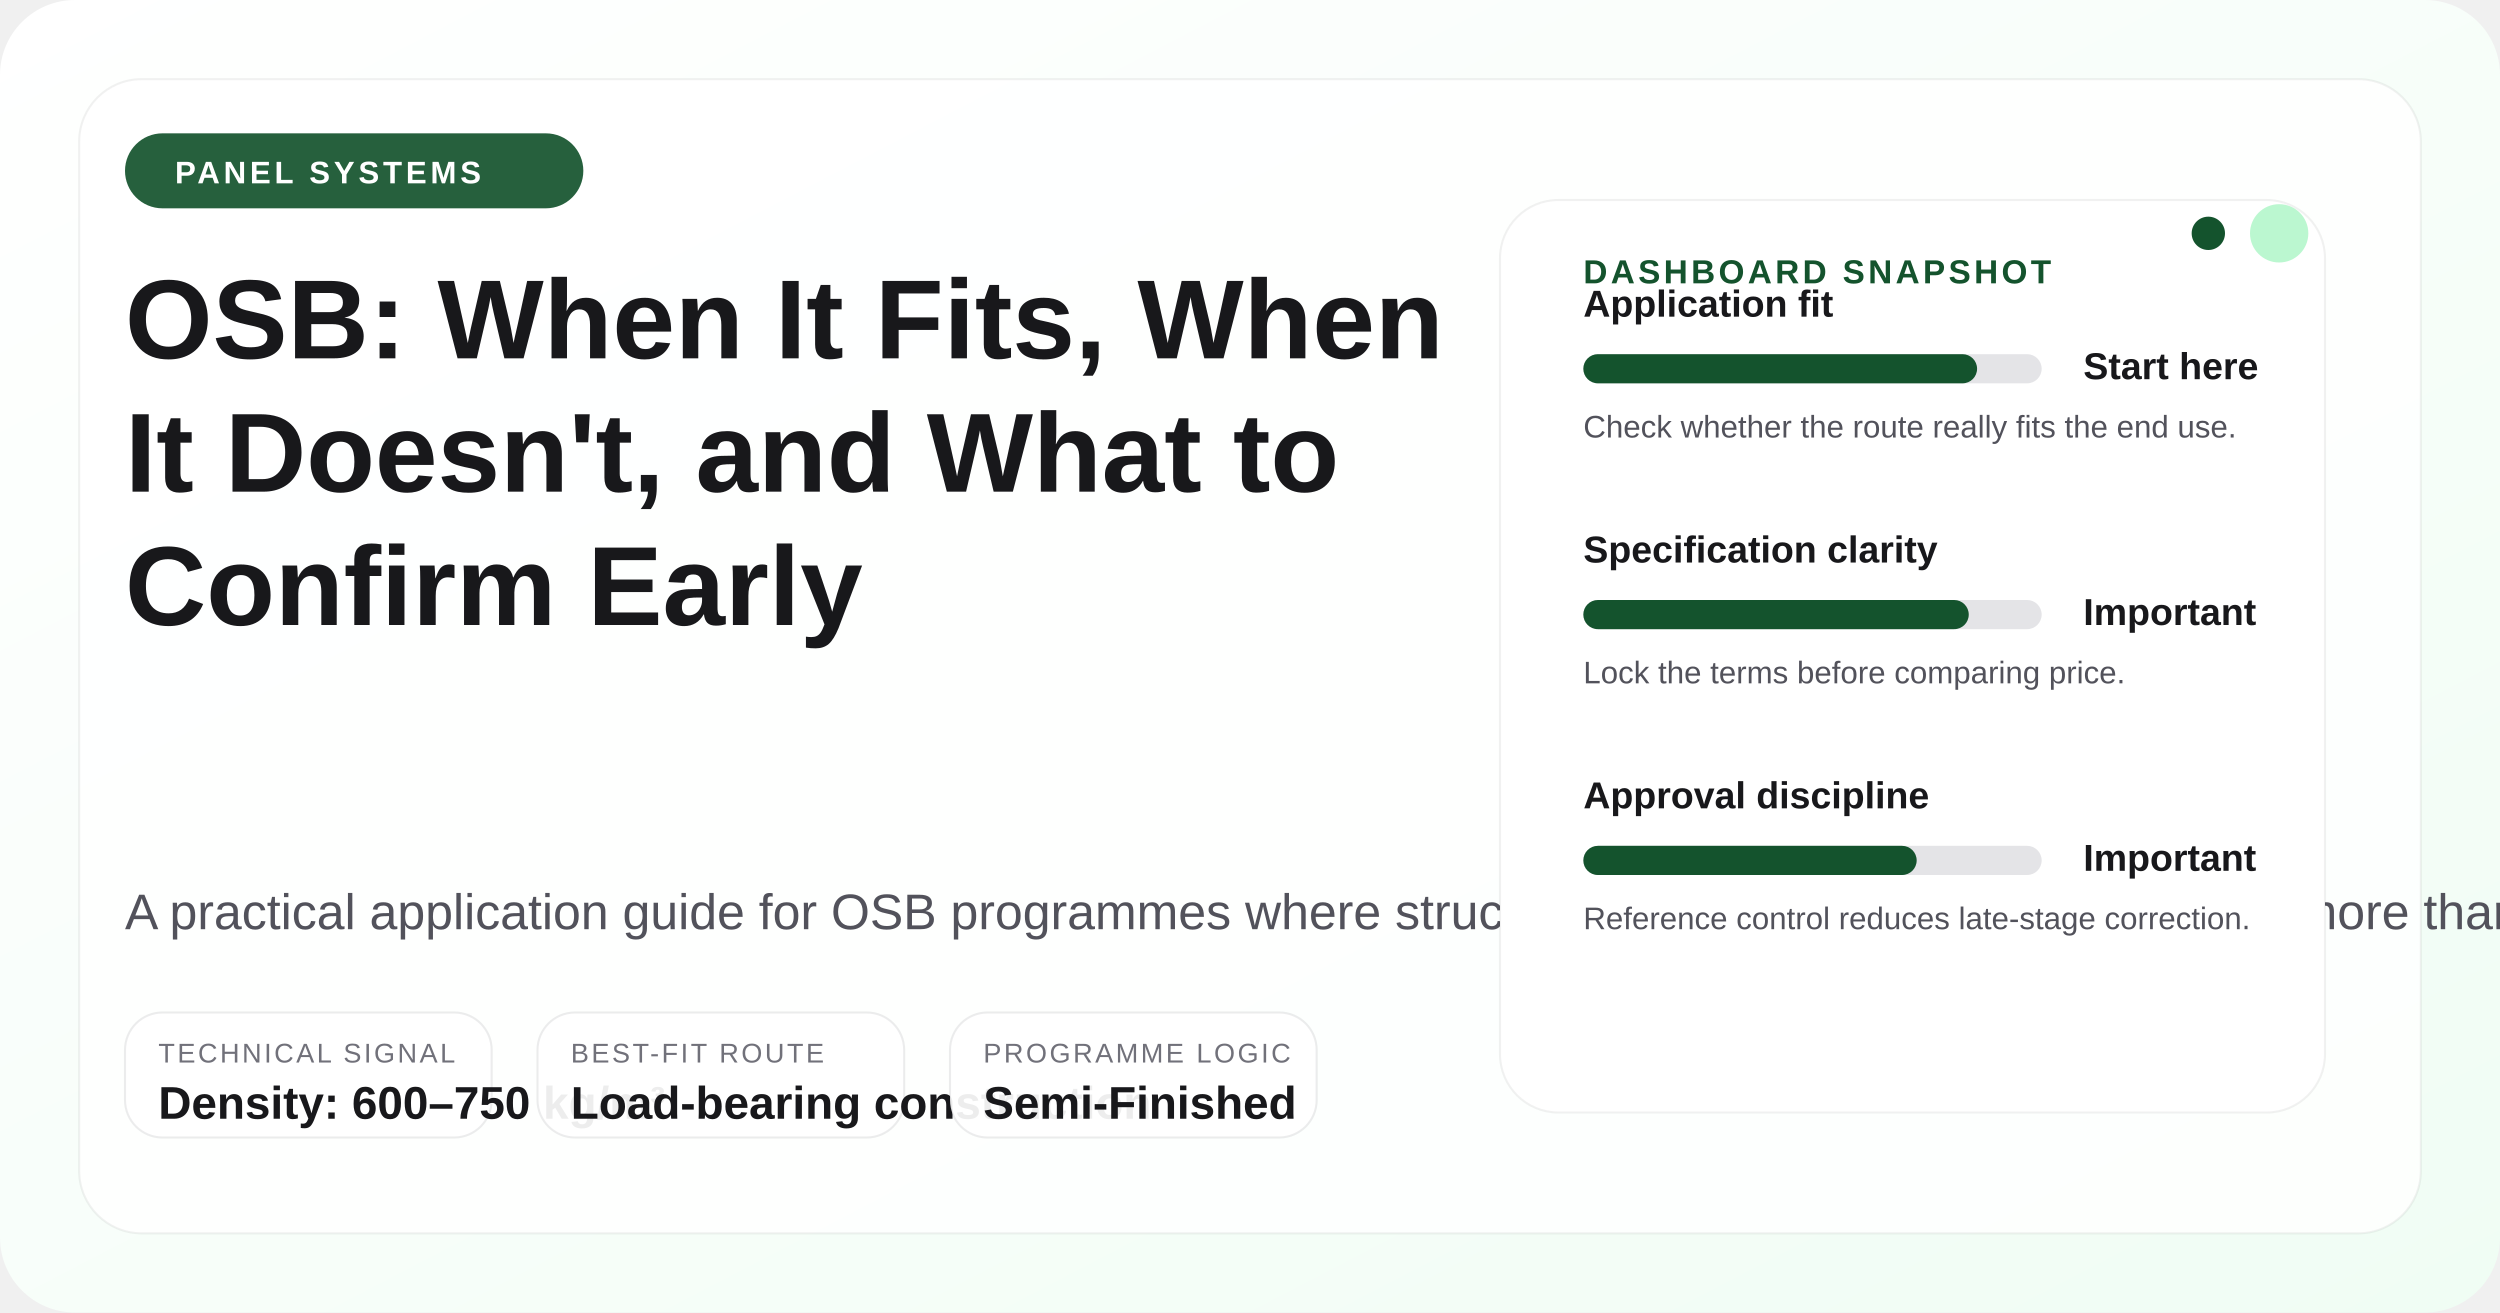
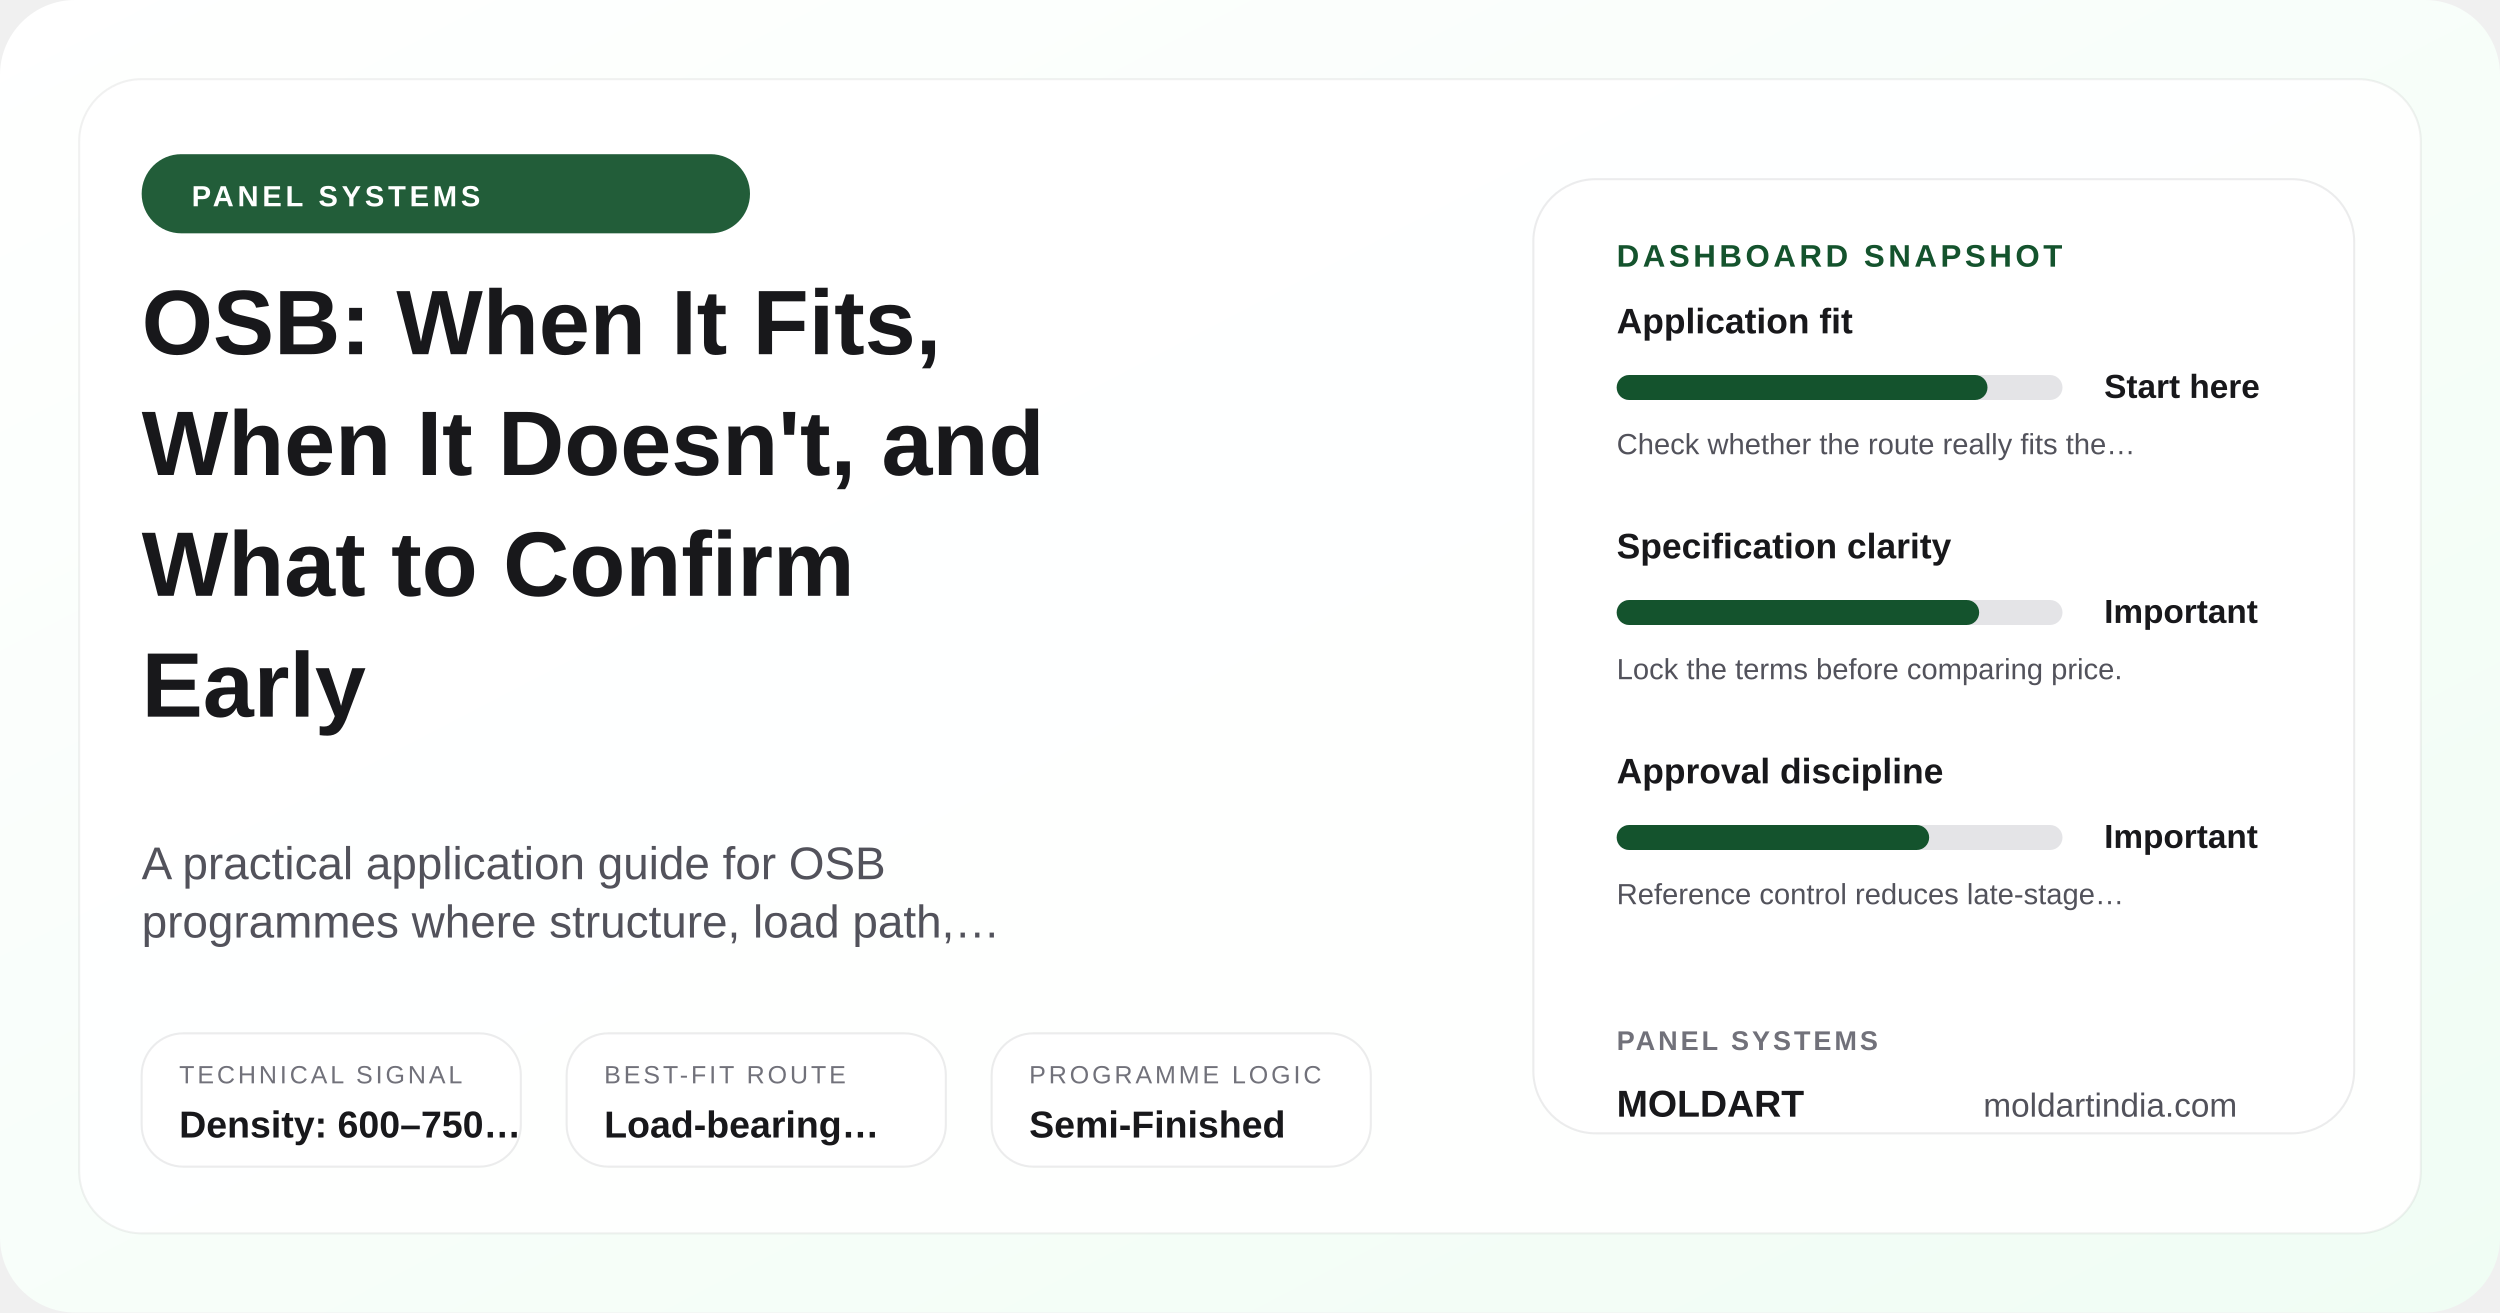
<svg xmlns="http://www.w3.org/2000/svg" width="1200" height="630" viewBox="0 0 1200 630" role="img" aria-label="OSB: When It Fits, When It Doesn't, and What to Confirm Early">
  <defs>
    <linearGradient id="posterGrad-osb-application-fit-guide" x1="0%" y1="0%" x2="100%" y2="100%">
      <stop offset="0%" stop-color="#ffffff" />
      <stop offset="100%" stop-color="#f0fdf4" />
    </linearGradient>
  </defs>
  <rect width="1200" height="630" rx="36" fill="url(#posterGrad-osb-application-fit-guide)" />
-   <rect x="38" y="38" width="1124" height="554" rx="30" fill="rgba(255,255,255,0.84)" stroke="rgba(24,24,27,0.06)" />
-   <rect x="60" y="64" width="220" height="36" rx="18" fill="#14532d" opacity="0.92" />
-   <text x="84" y="88" font-family="Arial, sans-serif" font-size="15" font-weight="700" fill="#ffffff" letter-spacing="1.8">PANEL SYSTEMS</text>
-   <text x="60" y="172" font-family="Arial, sans-serif" font-size="54" font-weight="700" fill="#18181b">OSB: When It Fits, When</text>
-   <text x="60" y="236" font-family="Arial, sans-serif" font-size="54" font-weight="700" fill="#18181b">It Doesn't, and What to</text>
-   <text x="60" y="300" font-family="Arial, sans-serif" font-size="54" font-weight="700" fill="#18181b">Confirm Early</text>
-   <text x="60" y="446" font-family="Arial, sans-serif" font-size="24" fill="#52525b">A practical application guide for OSB programmes where structure, load path, and end use matter more than generic panel comparisons.</text>
-   <rect x="60" y="486" width="176" height="60" rx="18" fill="rgba(255,255,255,0.92)" stroke="rgba(24,24,27,0.08)" />
-   <text x="76" y="510" font-family="Arial, sans-serif" font-size="13" fill="#71717a" letter-spacing="1.2">TECHNICAL SIGNAL</text>
-   <text x="76" y="537" font-family="Arial, sans-serif" font-size="22" font-weight="700" fill="#18181b">Density: 600–750 kg/m³</text>
-   <rect x="258" y="486" width="176" height="60" rx="18" fill="rgba(255,255,255,0.92)" stroke="rgba(24,24,27,0.08)" />
-   <text x="274" y="510" font-family="Arial, sans-serif" font-size="13" fill="#71717a" letter-spacing="1.2">BEST-FIT ROUTE</text>
-   <text x="274" y="537" font-family="Arial, sans-serif" font-size="22" font-weight="700" fill="#18181b">Load-bearing construction</text>
-   <rect x="456" y="486" width="176" height="60" rx="18" fill="rgba(255,255,255,0.92)" stroke="rgba(24,24,27,0.08)" />
-   <text x="472" y="510" font-family="Arial, sans-serif" font-size="13" fill="#71717a" letter-spacing="1.2">PROGRAMME LOGIC</text>
-   <text x="472" y="537" font-family="Arial, sans-serif" font-size="22" font-weight="700" fill="#18181b">Semi-Finished</text>
-   <rect x="720" y="96" width="396" height="438" rx="28" fill="#ffffff" stroke="rgba(24,24,27,0.06)" />
-   <text x="760" y="136" font-family="Arial, sans-serif" font-size="16" font-weight="700" fill="#14532d" letter-spacing="1.6">DASHBOARD SNAPSHOT</text>
-   <text x="760" y="152" font-family="Arial, sans-serif" font-size="18" font-weight="700" fill="#18181b">Application fit</text>
-   <rect x="760" y="170" width="220" height="14" rx="7" fill="#e4e4e7" />
-   <rect x="760" y="170" width="189" height="14" rx="7" fill="#14532d" />
-   <text x="1000" y="182" font-family="Arial, sans-serif" font-size="18" font-weight="700" fill="#18181b">Start here</text>
-   <text x="760" y="210" font-family="Arial, sans-serif" font-size="15" fill="#52525b">Check whether the route really fits the end use.</text>
-   <text x="760" y="270" font-family="Arial, sans-serif" font-size="18" font-weight="700" fill="#18181b">Specification clarity</text>
-   <rect x="760" y="288" width="220" height="14" rx="7" fill="#e4e4e7" />
-   <rect x="760" y="288" width="185" height="14" rx="7" fill="#14532d" />
-   <text x="1000" y="300" font-family="Arial, sans-serif" font-size="18" font-weight="700" fill="#18181b">Important</text>
-   <text x="760" y="328" font-family="Arial, sans-serif" font-size="15" fill="#52525b">Lock the terms before comparing price.</text>
-   <text x="760" y="388" font-family="Arial, sans-serif" font-size="18" font-weight="700" fill="#18181b">Approval discipline</text>
-   <rect x="760" y="406" width="220" height="14" rx="7" fill="#e4e4e7" />
-   <rect x="760" y="406" width="160" height="14" rx="7" fill="#14532d" />
-   <text x="1000" y="418" font-family="Arial, sans-serif" font-size="18" font-weight="700" fill="#18181b">Important</text>
-   <text x="760" y="446" font-family="Arial, sans-serif" font-size="15" fill="#52525b">Reference control reduces late-stage correction.</text>
-   <circle cx="1094" cy="112" r="14" fill="#bbf7d0" />
-   <circle cx="1060" cy="112" r="8" fill="#14532d" />
+   <rect x="38" y="38" width="1124" height="554" rx="30" fill="rgba(255,255,255,0.9)" stroke="rgba(24,24,27,0.06)" />
+   <circle cx="1072" cy="110" r="18" fill="#bbf7d0" />
+   <circle cx="1036" cy="110" r="8" fill="#14532d" />
+   <rect x="68" y="74" width="292" height="38" rx="19" fill="#14532d" opacity="0.94" />
+   <text x="92" y="99" font-family="Arial, sans-serif" font-size="14" font-weight="700" fill="#ffffff" letter-spacing="1.8">PANEL SYSTEMS</text>
+   <text x="68" y="170" font-family="Arial, sans-serif" font-size="44" font-weight="700" fill="#18181b">OSB: When It Fits,</text>
+   <text x="68" y="228" font-family="Arial, sans-serif" font-size="44" font-weight="700" fill="#18181b">When It Doesn't, and</text>
+   <text x="68" y="286" font-family="Arial, sans-serif" font-size="44" font-weight="700" fill="#18181b">What to Confirm</text>
+   <text x="68" y="344" font-family="Arial, sans-serif" font-size="44" font-weight="700" fill="#18181b">Early</text>
+   <text x="68" y="422" font-family="Arial, sans-serif" font-size="22" fill="#52525b">A practical application guide for OSB</text>
+   <text x="68" y="450" font-family="Arial, sans-serif" font-size="22" fill="#52525b">programmes where structure, load path,…</text>
+   <rect x="68" y="496" width="182" height="64" rx="20" fill="rgba(255,255,255,0.94)" stroke="rgba(24,24,27,0.08)" />
+   <text x="86" y="520" font-family="Arial, sans-serif" font-size="12" fill="#71717a" letter-spacing="1.4">TECHNICAL SIGNAL</text>
+   <text x="86" y="546" font-family="Arial, sans-serif" font-size="18" font-weight="700" fill="#18181b">Density: 600–750…</text>
+   <rect x="272" y="496" width="182" height="64" rx="20" fill="rgba(255,255,255,0.94)" stroke="rgba(24,24,27,0.08)" />
+   <text x="290" y="520" font-family="Arial, sans-serif" font-size="12" fill="#71717a" letter-spacing="1.4">BEST-FIT ROUTE</text>
+   <text x="290" y="546" font-family="Arial, sans-serif" font-size="18" font-weight="700" fill="#18181b">Load-bearing…</text>
+   <rect x="476" y="496" width="182" height="64" rx="20" fill="rgba(255,255,255,0.94)" stroke="rgba(24,24,27,0.08)" />
+   <text x="494" y="520" font-family="Arial, sans-serif" font-size="12" fill="#71717a" letter-spacing="1.4">PROGRAMME LOGIC</text>
+   <text x="494" y="546" font-family="Arial, sans-serif" font-size="18" font-weight="700" fill="#18181b">Semi-Finished</text>
+   <rect x="736" y="86" width="394" height="458" rx="30" fill="#ffffff" stroke="rgba(24,24,27,0.08)" />
+   <text x="776" y="128" font-family="Arial, sans-serif" font-size="15" font-weight="700" fill="#14532d" letter-spacing="1.7">DASHBOARD SNAPSHOT</text>
+   <text x="776" y="160" font-family="Arial, sans-serif" font-size="17" font-weight="700" fill="#18181b">Application fit</text>
+   <rect x="776" y="180" width="214" height="12" rx="6" fill="#e4e4e7" />
+   <rect x="776" y="180" width="178" height="12" rx="6" fill="#14532d" />
+   <text x="1010" y="191" font-family="Arial, sans-serif" font-size="16" font-weight="700" fill="#18181b">Start here</text>
+   <text x="776" y="218" font-family="Arial, sans-serif" font-size="14" fill="#52525b">Check whether the route really fits the…</text>
+   <text x="776" y="268" font-family="Arial, sans-serif" font-size="17" font-weight="700" fill="#18181b">Specification clarity</text>
+   <rect x="776" y="288" width="214" height="12" rx="6" fill="#e4e4e7" />
+   <rect x="776" y="288" width="174" height="12" rx="6" fill="#14532d" />
+   <text x="1010" y="299" font-family="Arial, sans-serif" font-size="16" font-weight="700" fill="#18181b">Important</text>
+   <text x="776" y="326" font-family="Arial, sans-serif" font-size="14" fill="#52525b">Lock the terms before comparing price.</text>
+   <text x="776" y="376" font-family="Arial, sans-serif" font-size="17" font-weight="700" fill="#18181b">Approval discipline</text>
+   <rect x="776" y="396" width="214" height="12" rx="6" fill="#e4e4e7" />
+   <rect x="776" y="396" width="150" height="12" rx="6" fill="#14532d" />
+   <text x="1010" y="407" font-family="Arial, sans-serif" font-size="16" font-weight="700" fill="#18181b">Important</text>
+   <text x="776" y="434" font-family="Arial, sans-serif" font-size="14" fill="#52525b">Reference control reduces late-stage…</text>
+   <text x="776" y="504" font-family="Arial, sans-serif" font-size="13" font-weight="700" fill="#71717a" letter-spacing="1.4">PANEL SYSTEMS</text>
+   <text x="776" y="536" font-family="Arial, sans-serif" font-size="18" font-weight="700" fill="#18181b">MOLDART</text>
+   <text x="952" y="536" font-family="Arial, sans-serif" font-size="16" fill="#52525b">moldartindia.com</text>
</svg>
